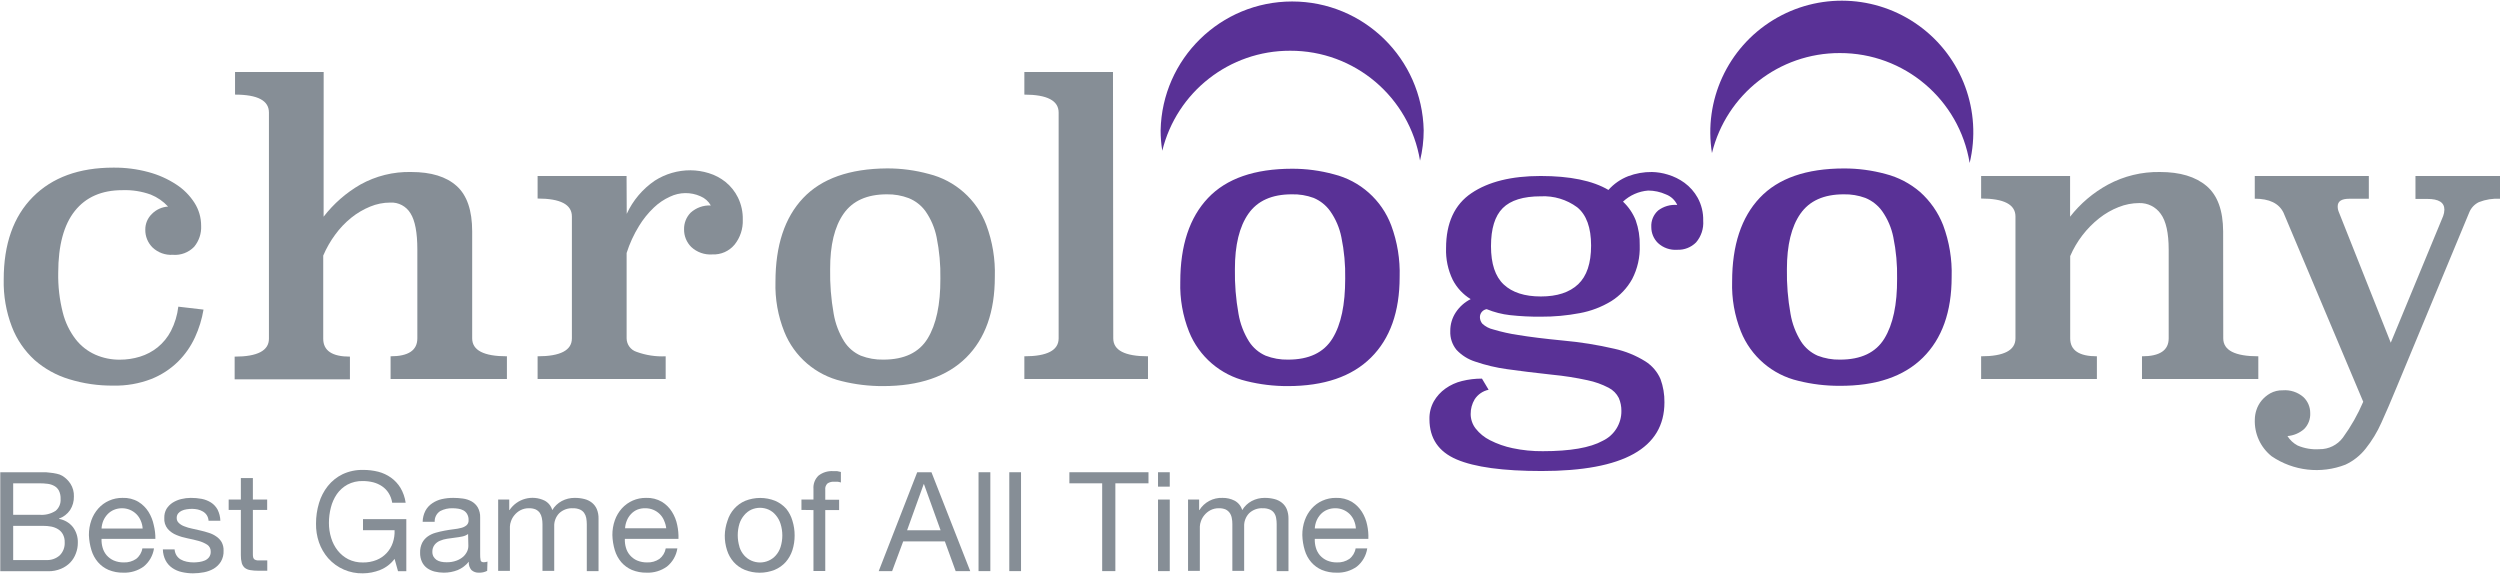
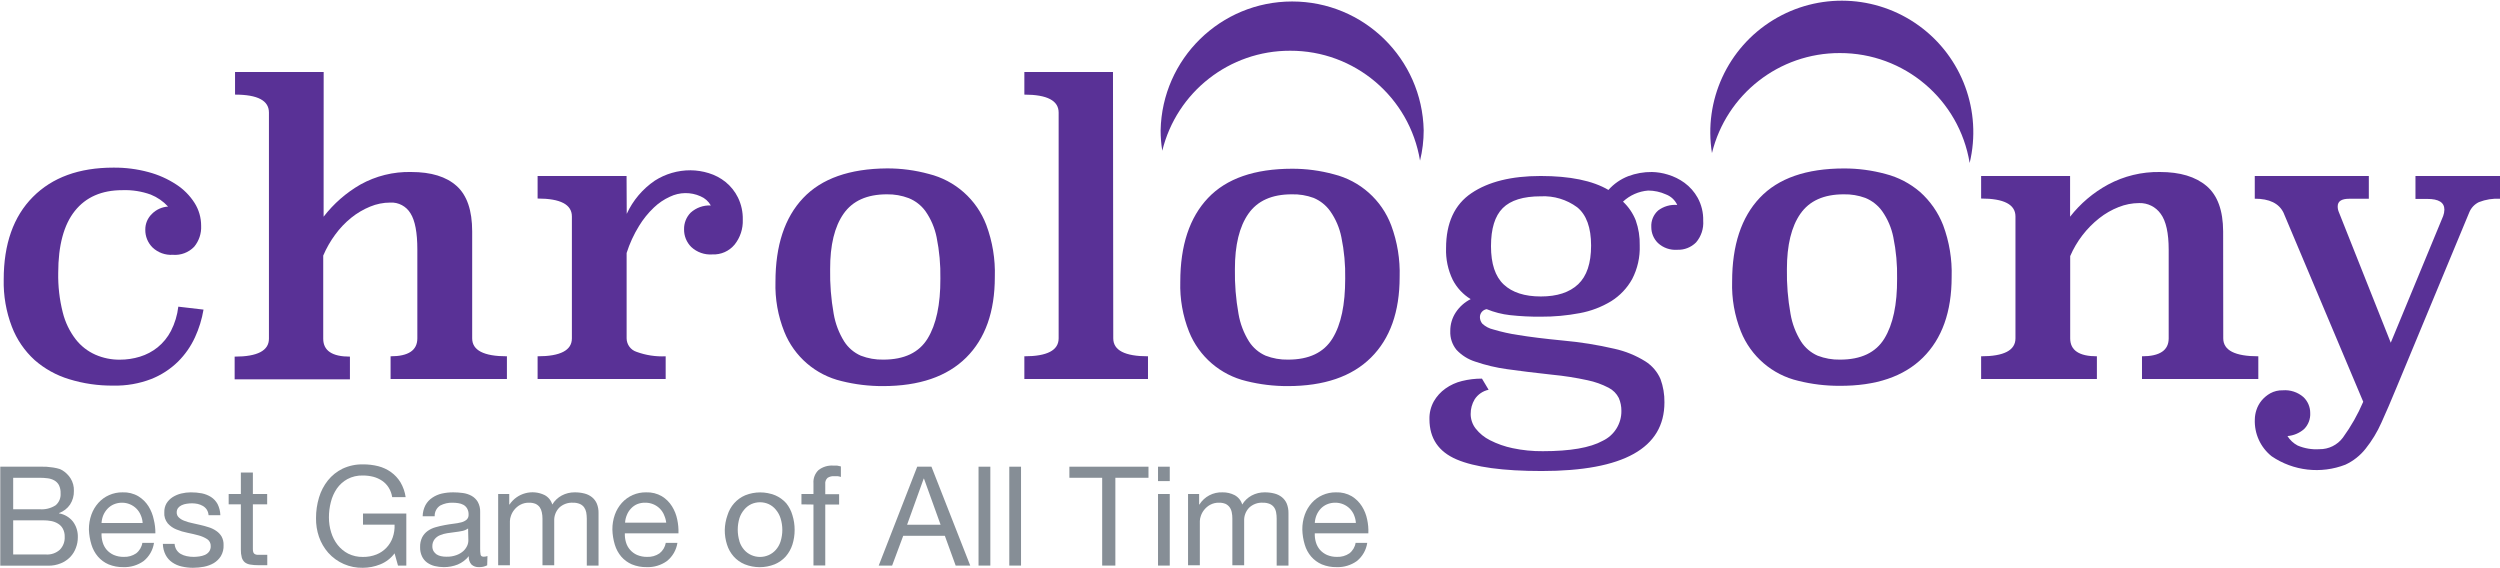
- <svg xmlns="http://www.w3.org/2000/svg" id="Layer_1" data-name="Layer 1" viewBox="0 0 451.31 103.5">
+ <svg xmlns="http://www.w3.org/2000/svg" id="Layer_1" data-name="Layer 1" viewBox="0 0 451.31 102.5">
  <defs>
-     <style>.cls-1{fill:#868e96;}.cls-2{fill:#593196;}</style>
+     <style>.cls-1{fill:#593196;}.cls-2{fill:#868e96;}</style>
  </defs>
  <path class="cls-1" d="M36.69,55.89a19.82,19.82,0,0,1-1.54,5,15,15,0,0,1-3.06,4.39,14.58,14.58,0,0,1-4.83,3.14,17.92,17.92,0,0,1-6.84,1.19,26.1,26.1,0,0,1-8-1.16A16.87,16.87,0,0,1,6.2,65,15.79,15.79,0,0,1,2.1,59,22.45,22.45,0,0,1,.62,50.46q0-9.6,5.26-14.9t14.54-5.3a23.35,23.35,0,0,1,6.34.81,17.24,17.24,0,0,1,5,2.23,11,11,0,0,1,3.31,3.33,7.66,7.66,0,0,1,1.19,4.14A5.52,5.52,0,0,1,35,44.55,4.81,4.81,0,0,1,31.15,46a4.87,4.87,0,0,1-3.67-1.33,4.42,4.42,0,0,1-1.3-3.21,3.88,3.88,0,0,1,1.19-2.84,4.49,4.49,0,0,1,2.92-1.33,8.63,8.63,0,0,0-3.12-2.16,13.58,13.58,0,0,0-5.13-.8q-5.59,0-8.58,3.75t-3,11.16a27.17,27.17,0,0,0,.82,7.16,13.11,13.11,0,0,0,2.34,4.86,9.25,9.25,0,0,0,3.55,2.77,10.69,10.69,0,0,0,4.42.9,12.26,12.26,0,0,0,3.62-.54,9.56,9.56,0,0,0,3.2-1.69,9.39,9.39,0,0,0,2.4-2.95,12.9,12.9,0,0,0,1.33-4.39Z" transform="translate(0.05 0)" />
  <path class="cls-1" d="M58.37,39.12A22.65,22.65,0,0,1,65,33.32a18,18,0,0,1,9.18-2.27q5.4,0,8.2,2.52c1.88,1.68,2.81,4.42,2.81,8.21v19.3q0,3.24,6.27,3.24v4.1h-21v-4.1q4.83,0,4.83-3.24V45c0-3-.41-5.18-1.23-6.48a4,4,0,0,0-3.67-1.95,9.49,9.49,0,0,0-3.63.73,13.77,13.77,0,0,0-3.39,2,16,16,0,0,0-2.91,3.06,18.65,18.65,0,0,0-2.16,3.78v15c0,2.16,1.6,3.24,4.82,3.24v4.1H42.31v-4.1q6.19,0,6.19-3.24V20.32c0-2.15-2-3.24-6.12-3.24V13h16Z" transform="translate(0.05 0)" />
  <path class="cls-1" d="M113.09,38.61a14.64,14.64,0,0,1,5.07-6,11.9,11.9,0,0,1,6.45-1.87,11.33,11.33,0,0,1,3.27.51,9,9,0,0,1,3.06,1.61,8.38,8.38,0,0,1,2.23,2.8,8.67,8.67,0,0,1,.87,4,6.78,6.78,0,0,1-1.48,4.5,4.91,4.91,0,0,1-4,1.77,5.07,5.07,0,0,1-3.82-1.34,4.42,4.42,0,0,1-1.3-3.2,4.16,4.16,0,0,1,1.19-3,5.08,5.08,0,0,1,3.64-1.3,3.83,3.83,0,0,0-1.87-1.66,6.53,6.53,0,0,0-5.51.08A10.36,10.36,0,0,0,118,37.46a16.15,16.15,0,0,0-2.7,3.35,21.9,21.9,0,0,0-2.23,4.86V61.08a2.58,2.58,0,0,0,1.8,2.44,13.46,13.46,0,0,0,5.25.8v4.1H97v-4.1q6.19,0,6.19-3.24v-22q0-3.24-6.19-3.24V31.77h16.06Z" transform="translate(0.05 0)" />
  <path class="cls-1" d="M179.54,50q0,9.42-5.18,14.56t-15.05,5.14a30.41,30.41,0,0,1-7.42-.9,14.81,14.81,0,0,1-10.36-8.92,22.43,22.43,0,0,1-1.59-9q0-9.85,5-15.13T160.1,30.4a28.33,28.33,0,0,1,7.52,1A14.94,14.94,0,0,1,178,40.61,24.57,24.57,0,0,1,179.54,50ZM160.06,35.08q-5.37,0-7.82,3.5t-2.43,10a41.7,41.7,0,0,0,.64,8.07,13.9,13.9,0,0,0,1.9,5,6.83,6.83,0,0,0,3,2.56,10.7,10.7,0,0,0,4.06.71q5.67,0,8-3.81t2.3-10.8a34.41,34.41,0,0,0-.68-7.49,12.55,12.55,0,0,0-2-4.68A6.94,6.94,0,0,0,164,35.77,10.59,10.59,0,0,0,160.06,35.08Z" transform="translate(0.05 0)" />
  <path class="cls-1" d="M200.92,61.08q0,3.24,6.27,3.24v4.1H184.87v-4.1q6.19,0,6.19-3.24V20.32c0-2.15-2.06-3.24-6.19-3.24V13h16Z" transform="translate(0.05 0)" />
-   <path class="cls-2" d="M252.62,50q0,9.42-5.18,14.56t-15.05,5.14a30.41,30.41,0,0,1-7.42-.9,14.85,14.85,0,0,1-10.37-8.92,22.62,22.62,0,0,1-1.58-9q0-9.85,5-15.13t15.19-5.29a28.33,28.33,0,0,1,7.52,1,14.94,14.94,0,0,1,10.37,9.23A24.57,24.57,0,0,1,252.62,50ZM233.14,35.08q-5.37,0-7.82,3.5t-2.44,10a41.6,41.6,0,0,0,.65,8.07,13.71,13.71,0,0,0,1.9,5,6.83,6.83,0,0,0,3,2.56,10.66,10.66,0,0,0,4.06.71c3.77,0,6.43-1.27,8-3.81s2.3-6.14,2.3-10.8a33.72,33.72,0,0,0-.69-7.49,12.38,12.38,0,0,0-2-4.68,7,7,0,0,0-3-2.41A10.59,10.59,0,0,0,233.14,35.08Z" transform="translate(0.05 0)" />
-   <path class="cls-2" d="M268.68,70.36a4,4,0,0,0-2.52,1.73,5.1,5.1,0,0,0-.72,2.67,4.3,4.3,0,0,0,.89,2.59,7.6,7.6,0,0,0,2.6,2.12,16.19,16.19,0,0,0,4.1,1.44,25,25,0,0,0,5.44.54q7.41,0,10.8-1.87a5.89,5.89,0,0,0,3.38-5.4,5.72,5.72,0,0,0-.47-2.34A4.19,4.19,0,0,0,290.35,70a14.69,14.69,0,0,0-3.82-1.36,54.17,54.17,0,0,0-6.41-1q-4.68-.51-8.13-1a30.48,30.48,0,0,1-5.73-1.36,7.88,7.88,0,0,1-3.38-2.13,5,5,0,0,1-1.12-3.38,6,6,0,0,1,1-3.39A7,7,0,0,1,265.44,54a8.85,8.85,0,0,1-3.24-3.49A12.14,12.14,0,0,1,261,44.8c0-4.55,1.53-7.87,4.58-9.93s7.21-3.1,12.49-3.1,9.4.84,12.24,2.52a9.25,9.25,0,0,1,3.56-2.48,11.8,11.8,0,0,1,4.29-.76,10.38,10.38,0,0,1,2.88.47,9.89,9.89,0,0,1,3,1.48,8.37,8.37,0,0,1,2.38,2.7,8.18,8.18,0,0,1,1,4.14,5.43,5.43,0,0,1-1.29,3.92,4.53,4.53,0,0,1-3.39,1.33,4.62,4.62,0,0,1-3.49-1.22A4,4,0,0,1,298.05,41a3.72,3.72,0,0,1,1.23-3A5,5,0,0,1,302.73,37a3.66,3.66,0,0,0-2.05-1.91,7.78,7.78,0,0,0-3.2-.69,7.5,7.5,0,0,0-4.54,2,9.38,9.38,0,0,1,2.3,3.38,12.68,12.68,0,0,1,.72,4.54,12.28,12.28,0,0,1-1.36,6.05,11,11,0,0,1-3.79,4,16.77,16.77,0,0,1-5.68,2.16,36.42,36.42,0,0,1-7,.64,47.08,47.08,0,0,1-5.58-.28,15.62,15.62,0,0,1-4.22-1.08,1.45,1.45,0,0,0-1.22,1.44,1.88,1.88,0,0,0,.43,1.18,4.33,4.33,0,0,0,2,1.05,31.94,31.94,0,0,0,4.5,1c2,.33,4.69.67,8.1,1a67.28,67.28,0,0,1,9.25,1.48,17.85,17.85,0,0,1,5.58,2.27,7.12,7.12,0,0,1,2.74,3.2,11.72,11.72,0,0,1,.71,4.21q0,12.39-22.17,12.39-10.44,0-15.34-2.09T258,75.69a6.32,6.32,0,0,1,.79-3.24,7.29,7.29,0,0,1,2.09-2.3,8.61,8.61,0,0,1,3-1.37,14.67,14.67,0,0,1,3.6-.43Zm9.43-34.92q-4.75,0-6.88,2.13c-1.42,1.42-2.12,3.71-2.12,6.87s.76,5.48,2.3,6.92,3.77,2.16,6.7,2.16,5.17-.73,6.73-2.2,2.34-3.78,2.34-7-.84-5.56-2.52-6.91A10.2,10.2,0,0,0,278.11,35.44Z" transform="translate(0.05 0)" />
-   <path class="cls-2" d="M352.27,50q0,9.42-5.19,14.56T332,69.65a30.32,30.32,0,0,1-7.41-.9,14.8,14.8,0,0,1-10.37-8.92,22.44,22.44,0,0,1-1.58-9q0-9.85,5-15.13t15.2-5.29a28.39,28.39,0,0,1,7.52,1,15.49,15.49,0,0,1,6.19,3.23,15.68,15.68,0,0,1,4.18,6A24.57,24.57,0,0,1,352.27,50ZM332.79,35.08c-3.59,0-6.19,1.17-7.82,3.5s-2.44,5.67-2.44,10a41.6,41.6,0,0,0,.65,8.07,13.71,13.71,0,0,0,1.9,5,6.83,6.83,0,0,0,3,2.56,10.61,10.61,0,0,0,4.05.71q5.67,0,8-3.81t2.29-10.8a33.79,33.79,0,0,0-.68-7.49,12.38,12.38,0,0,0-2-4.68,7,7,0,0,0-3.05-2.41A10.63,10.63,0,0,0,332.79,35.08Z" transform="translate(0.05 0)" />
+   <path class="cls-1" d="M252.62,50q0,9.42-5.18,14.56t-15.05,5.14a30.41,30.41,0,0,1-7.42-.9,14.85,14.85,0,0,1-10.37-8.92,22.62,22.62,0,0,1-1.58-9q0-9.85,5-15.13t15.19-5.29a28.33,28.33,0,0,1,7.52,1,14.94,14.94,0,0,1,10.37,9.23A24.57,24.57,0,0,1,252.62,50ZM233.14,35.08q-5.37,0-7.82,3.5t-2.44,10a41.6,41.6,0,0,0,.65,8.07,13.71,13.71,0,0,0,1.9,5,6.83,6.83,0,0,0,3,2.56,10.66,10.66,0,0,0,4.06.71c3.77,0,6.43-1.27,8-3.81s2.3-6.14,2.3-10.8a33.72,33.72,0,0,0-.69-7.49,12.38,12.38,0,0,0-2-4.68,7,7,0,0,0-3-2.41A10.59,10.59,0,0,0,233.14,35.08Z" transform="translate(0.05 0)" />
+   <path class="cls-1" d="M268.68,70.36a4,4,0,0,0-2.52,1.73,5.1,5.1,0,0,0-.72,2.67,4.3,4.3,0,0,0,.89,2.59,7.6,7.6,0,0,0,2.6,2.12,16.19,16.19,0,0,0,4.1,1.44,25,25,0,0,0,5.44.54q7.41,0,10.8-1.87a5.89,5.89,0,0,0,3.38-5.4,5.72,5.72,0,0,0-.47-2.34A4.19,4.19,0,0,0,290.35,70a14.69,14.69,0,0,0-3.82-1.36,54.17,54.17,0,0,0-6.41-1q-4.68-.51-8.13-1a30.48,30.48,0,0,1-5.73-1.36,7.88,7.88,0,0,1-3.38-2.13,5,5,0,0,1-1.12-3.38,6,6,0,0,1,1-3.39A7,7,0,0,1,265.44,54a8.85,8.85,0,0,1-3.24-3.49A12.14,12.14,0,0,1,261,44.8c0-4.55,1.53-7.87,4.58-9.93s7.21-3.1,12.49-3.1,9.4.84,12.24,2.52a9.25,9.25,0,0,1,3.56-2.48,11.8,11.8,0,0,1,4.29-.76,10.38,10.38,0,0,1,2.88.47,9.89,9.89,0,0,1,3,1.48,8.37,8.37,0,0,1,2.38,2.7,8.18,8.18,0,0,1,1,4.14,5.43,5.43,0,0,1-1.29,3.92,4.53,4.53,0,0,1-3.39,1.33,4.62,4.62,0,0,1-3.49-1.22A4,4,0,0,1,298.05,41a3.72,3.72,0,0,1,1.23-3A5,5,0,0,1,302.73,37a3.66,3.66,0,0,0-2.05-1.91,7.78,7.78,0,0,0-3.2-.69,7.5,7.5,0,0,0-4.54,2,9.38,9.38,0,0,1,2.3,3.38,12.68,12.68,0,0,1,.72,4.54,12.28,12.28,0,0,1-1.36,6.05,11,11,0,0,1-3.79,4,16.77,16.77,0,0,1-5.68,2.16,36.42,36.42,0,0,1-7,.64,47.08,47.08,0,0,1-5.58-.28,15.62,15.62,0,0,1-4.22-1.08,1.45,1.45,0,0,0-1.22,1.44,1.88,1.88,0,0,0,.43,1.18,4.33,4.33,0,0,0,2,1.05,31.94,31.94,0,0,0,4.5,1c2,.33,4.69.67,8.1,1a67.28,67.28,0,0,1,9.25,1.48,17.85,17.85,0,0,1,5.58,2.27,7.12,7.12,0,0,1,2.74,3.2,11.72,11.72,0,0,1,.71,4.21q0,12.39-22.17,12.39-10.44,0-15.34-2.09T258,75.69a6.32,6.32,0,0,1,.79-3.24,7.29,7.29,0,0,1,2.09-2.3,8.61,8.61,0,0,1,3-1.37,14.67,14.67,0,0,1,3.6-.43Zm9.43-34.92q-4.75,0-6.88,2.13c-1.42,1.42-2.12,3.71-2.12,6.87s.76,5.48,2.3,6.92,3.77,2.16,6.7,2.16,5.17-.73,6.73-2.2,2.34-3.78,2.34-7-.84-5.56-2.52-6.91A10.2,10.2,0,0,0,278.11,35.44Z" transform="translate(0.05 0)" />
+   <path class="cls-1" d="M352.27,50q0,9.42-5.19,14.56T332,69.65a30.32,30.32,0,0,1-7.41-.9,14.8,14.8,0,0,1-10.37-8.92,22.44,22.44,0,0,1-1.58-9q0-9.85,5-15.13t15.2-5.29a28.39,28.39,0,0,1,7.52,1,15.49,15.49,0,0,1,6.19,3.23,15.68,15.68,0,0,1,4.18,6A24.57,24.57,0,0,1,352.27,50ZM332.79,35.08c-3.59,0-6.19,1.17-7.82,3.5s-2.44,5.67-2.44,10a41.6,41.6,0,0,0,.65,8.07,13.71,13.71,0,0,0,1.9,5,6.83,6.83,0,0,0,3,2.56,10.61,10.61,0,0,0,4.05.71q5.67,0,8-3.81t2.29-10.8a33.79,33.79,0,0,0-.68-7.49,12.38,12.38,0,0,0-2-4.68,7,7,0,0,0-3.05-2.41A10.63,10.63,0,0,0,332.79,35.08Z" transform="translate(0.05 0)" />
  <path class="cls-1" d="M401.3,61.08q0,3.24,6.33,3.24v4.1h-21v-4.1c3.22,0,4.82-1.08,4.82-3.24v-16q0-4.53-1.44-6.48a4.59,4.59,0,0,0-3.88-1.94,10.07,10.07,0,0,0-3.71.72,13.79,13.79,0,0,0-3.49,2,17.55,17.55,0,0,0-5.26,6.85V61.08q0,3.24,4.82,3.24v4.1H357.59v-4.1q6.2,0,6.2-3.24v-22q0-3.24-6.2-3.24V31.77h16.06l0,7.35a22.08,22.08,0,0,1,6.85-5.8,19.12,19.12,0,0,1,9.38-2.27q5.42,0,8.4,2.52t3,8.21Z" transform="translate(0.05 0)" />
  <path class="cls-1" d="M451.27,35.88a9,9,0,0,0-3.82.61,3.51,3.51,0,0,0-1.73,1.83l-13.1,31.54q-1.51,3.67-2.77,6.44A21.55,21.55,0,0,1,427,81a10,10,0,0,1-3.64,2.88,14.41,14.41,0,0,1-13.32-1.51A8.09,8.09,0,0,1,407,75.69a5.69,5.69,0,0,1,.28-1.65,5.22,5.22,0,0,1,.94-1.73A5.68,5.68,0,0,1,409.79,71a4.42,4.42,0,0,1,2.24-.54,5.07,5.07,0,0,1,3.74,1.22A3.93,3.93,0,0,1,417,74.54a3.82,3.82,0,0,1-1.11,2.92,5.19,5.19,0,0,1-3,1.26,4.83,4.83,0,0,0,1.84,1.71,8.55,8.55,0,0,0,3.92.66A5.19,5.19,0,0,0,422.9,79a33.16,33.16,0,0,0,3.67-6.47l-14.4-34.15c-.82-1.67-2.54-2.51-5.18-2.51V31.77h20.59v4.11h-3.53c-1.39,0-2.09.45-2.09,1.37a2.56,2.56,0,0,0,.22,1.07l9.36,23.55L441,39a3.51,3.51,0,0,0,.22-1.15c0-1.3-1-1.94-3.1-1.94H436V31.77h15.27Z" transform="translate(0.05 0)" />
-   <path class="cls-2" d="M232.85,9.16A23.68,23.68,0,0,1,256.3,29a23,23,0,0,0,.66-5.47,23.75,23.75,0,0,0-47.49,0,22.38,22.38,0,0,0,.3,3.68A23.7,23.7,0,0,1,232.85,9.16Z" transform="translate(0.05 0)" />
-   <path class="cls-2" d="M332.07,9.58a23.68,23.68,0,0,1,23.45,19.84A23.74,23.74,0,1,0,309,27.63,23.7,23.7,0,0,1,332.07,9.58Z" transform="translate(0.05 0)" />
-   <path class="cls-1" d="M6.43,85.25H7.67c.44,0,.87,0,1.31.08a8.75,8.75,0,0,1,1.21.19,3.1,3.1,0,0,1,1,.37,4.68,4.68,0,0,1,1.49,1.45,4,4,0,0,1,.61,2.28,4.33,4.33,0,0,1-.69,2.46,4.06,4.06,0,0,1-2,1.54v.05a4.11,4.11,0,0,1,2.53,1.5A4.49,4.49,0,0,1,14,98a5.2,5.2,0,0,1-.35,1.9,4.68,4.68,0,0,1-1,1.63,5,5,0,0,1-1.69,1.15,5.75,5.75,0,0,1-2.34.44H0V85.25Zm.65,7.68A4.63,4.63,0,0,0,10,92.21a2.56,2.56,0,0,0,.89-2.13,3.11,3.11,0,0,0-.3-1.5,2.12,2.12,0,0,0-.83-.85,3.25,3.25,0,0,0-1.21-.39,11.33,11.33,0,0,0-1.46-.09H2.33v5.68Zm1.2,8.17a3.39,3.39,0,0,0,2.46-.85,3.1,3.1,0,0,0,.89-2.35,2.88,2.88,0,0,0-.33-1.45,2.43,2.43,0,0,0-.86-.91,3.69,3.69,0,0,0-1.24-.48,7.59,7.59,0,0,0-1.45-.13H2.33v6.17Z" transform="translate(0.05 0)" />
-   <path class="cls-1" d="M25.88,102.28a5.91,5.91,0,0,1-3.65,1.1,6.69,6.69,0,0,1-2.69-.5,5.29,5.29,0,0,1-1.91-1.4,6,6,0,0,1-1.17-2.15A10.68,10.68,0,0,1,16,96.6a7.8,7.8,0,0,1,.45-2.7,6.42,6.42,0,0,1,1.26-2.12,5.61,5.61,0,0,1,1.93-1.4,5.74,5.74,0,0,1,2.43-.5,5.23,5.23,0,0,1,2.86.71,5.65,5.65,0,0,1,1.83,1.81,7.35,7.35,0,0,1,.95,2.4A9.75,9.75,0,0,1,28,97.28H18.28a5,5,0,0,0,.2,1.61,3.66,3.66,0,0,0,.72,1.35,3.74,3.74,0,0,0,1.28.94,4.41,4.41,0,0,0,1.82.35,3.69,3.69,0,0,0,2.22-.63A3,3,0,0,0,25.65,99h2.1A5.2,5.2,0,0,1,25.88,102.28ZM25.36,94a3.61,3.61,0,0,0-.77-1.17A3.67,3.67,0,0,0,22,91.75a3.74,3.74,0,0,0-1.49.29,3.38,3.38,0,0,0-1.14.79A4,4,0,0,0,18.6,94a4.4,4.4,0,0,0-.32,1.41H25.7A4,4,0,0,0,25.36,94Z" transform="translate(0.05 0)" />
-   <path class="cls-1" d="M31.78,100.21a2.24,2.24,0,0,0,.78.78,3.63,3.63,0,0,0,1.1.41,5.88,5.88,0,0,0,1.27.13,7.9,7.9,0,0,0,1-.08,4.05,4.05,0,0,0,1-.27,1.93,1.93,0,0,0,.76-.59,1.58,1.58,0,0,0,.3-1,1.43,1.43,0,0,0-.62-1.25,5.58,5.58,0,0,0-1.57-.69c-.62-.17-1.3-.33-2-.47a10.14,10.14,0,0,1-2-.6,4.1,4.1,0,0,1-1.56-1.09,2.79,2.79,0,0,1-.63-2A3.08,3.08,0,0,1,30,91.88a3.59,3.59,0,0,1,1.12-1.14,5.24,5.24,0,0,1,1.55-.65,7.29,7.29,0,0,1,1.72-.21,10.54,10.54,0,0,1,2,.18,5,5,0,0,1,1.64.65A3.53,3.53,0,0,1,39.23,92a4.83,4.83,0,0,1,.5,2H37.6a2.13,2.13,0,0,0-.32-1,2.1,2.1,0,0,0-.7-.66,3.35,3.35,0,0,0-.94-.37,5.17,5.17,0,0,0-1-.11,6.32,6.32,0,0,0-1,.08,3.08,3.08,0,0,0-.89.26,1.8,1.8,0,0,0-.65.5,1.3,1.3,0,0,0-.25.81,1.18,1.18,0,0,0,.39.91,2.85,2.85,0,0,0,1,.6,7.69,7.69,0,0,0,1.35.4l1.5.34c.53.12,1.05.26,1.56.43a4.72,4.72,0,0,1,1.35.66,3.16,3.16,0,0,1,.95,1,3,3,0,0,1,.36,1.55,3.57,3.57,0,0,1-.49,2,3.89,3.89,0,0,1-1.27,1.25,5.65,5.65,0,0,1-1.78.66,10.84,10.84,0,0,1-2,.19,9.13,9.13,0,0,1-2-.23,4.85,4.85,0,0,1-1.72-.74,3.73,3.73,0,0,1-1.2-1.35,4.57,4.57,0,0,1-.5-2h2.12A2.4,2.4,0,0,0,31.78,100.21Z" transform="translate(0.05 0)" />
-   <path class="cls-1" d="M48.18,90.18v1.87H45.6v8a2.41,2.41,0,0,0,.06.6.73.73,0,0,0,.24.35,1.18,1.18,0,0,0,.49.16c.21,0,.48,0,.81,0h1v1.87H46.55a8.07,8.07,0,0,1-1.41-.11,2.13,2.13,0,0,1-1-.41,1.84,1.84,0,0,1-.54-.85,5.18,5.18,0,0,1-.17-1.45V92.05h-2.2V90.18h2.2V86.3H45.6v3.88Z" transform="translate(0.05 0)" />
-   <path class="cls-1" d="M68.58,102.89a8.46,8.46,0,0,1-3.13.61,8.14,8.14,0,0,1-6.25-2.72,8.71,8.71,0,0,1-1.67-2.88A9.87,9.87,0,0,1,57,94.53a12.68,12.68,0,0,1,.54-3.72,9.12,9.12,0,0,1,1.6-3.08,7.77,7.77,0,0,1,2.65-2.12,8.34,8.34,0,0,1,3.71-.78,11,11,0,0,1,2.74.33,6.94,6.94,0,0,1,2.3,1.07,6.35,6.35,0,0,1,1.7,1.83,7.31,7.31,0,0,1,.94,2.69H70.75A4.51,4.51,0,0,0,70.1,89a4.1,4.1,0,0,0-1.17-1.21,5.24,5.24,0,0,0-1.59-.72,7.65,7.65,0,0,0-1.89-.23,5.59,5.59,0,0,0-2.79.65,5.68,5.68,0,0,0-1.9,1.71,7.49,7.49,0,0,0-1.08,2.42,10.89,10.89,0,0,0-.35,2.79,8.94,8.94,0,0,0,.4,2.69,6.88,6.88,0,0,0,1.17,2.27,5.84,5.84,0,0,0,1.91,1.58,5.71,5.71,0,0,0,2.64.59,6.38,6.38,0,0,0,2.48-.45A5.1,5.1,0,0,0,70.85,98a6.15,6.15,0,0,0,.33-2.29h-5.7v-2H73.3v9.4H71.8l-.62-2.22A6,6,0,0,1,68.58,102.89Z" transform="translate(0.05 0)" />
-   <path class="cls-1" d="M87.9,103.05a3,3,0,0,1-1.52.33,1.85,1.85,0,0,1-1.32-.47,2,2,0,0,1-.48-1.51,5.09,5.09,0,0,1-2,1.51,6.71,6.71,0,0,1-2.51.47,7,7,0,0,1-1.67-.2,4.06,4.06,0,0,1-1.36-.63,2.93,2.93,0,0,1-.91-1.11,3.67,3.67,0,0,1-.34-1.66,3.76,3.76,0,0,1,.38-1.8,3.3,3.3,0,0,1,1-1.14,4.63,4.63,0,0,1,1.4-.66c.53-.15,1.07-.28,1.62-.38s1.13-.2,1.66-.26a9.42,9.42,0,0,0,1.39-.25,2.36,2.36,0,0,0,.95-.48,1.15,1.15,0,0,0,.35-.91,2.06,2.06,0,0,0-.27-1.12,1.74,1.74,0,0,0-.67-.65,2.75,2.75,0,0,0-.93-.3,7,7,0,0,0-1-.08,4.51,4.51,0,0,0-2.25.51,2.19,2.19,0,0,0-1,1.94H76.25a4.52,4.52,0,0,1,.5-2A3.78,3.78,0,0,1,78,90.84a5.07,5.07,0,0,1,1.71-.74,9.13,9.13,0,0,1,2.07-.22,12.47,12.47,0,0,1,1.73.12,4.46,4.46,0,0,1,1.57.51,3,3,0,0,1,1.12,1.09,3.48,3.48,0,0,1,.43,1.82v6.63a5.66,5.66,0,0,0,.08,1.1c.06.24.26.35.59.35a2.2,2.2,0,0,0,.65-.12ZM84.45,96.4a2.66,2.66,0,0,1-1,.44c-.43.09-.89.17-1.36.22l-1.44.2a5.36,5.36,0,0,0-1.3.37,2.37,2.37,0,0,0-.94.71A2,2,0,0,0,78,99.6a1.75,1.75,0,0,0,.21.89,2,2,0,0,0,.55.59,2.43,2.43,0,0,0,.79.32,4.19,4.19,0,0,0,1,.1,4.85,4.85,0,0,0,1.8-.29,3.84,3.84,0,0,0,1.23-.72,3,3,0,0,0,.7-.95,2.37,2.37,0,0,0,.22-1Z" transform="translate(0.05 0)" />
-   <path class="cls-1" d="M91.88,90.18v1.9h.05a5,5,0,0,1,6.35-1.7,2.8,2.8,0,0,1,1.37,1.7,4.46,4.46,0,0,1,1.71-1.63,4.88,4.88,0,0,1,2.34-.57,6.8,6.8,0,0,1,1.76.21,3.55,3.55,0,0,1,1.35.66,3,3,0,0,1,.88,1.16,4.26,4.26,0,0,1,.31,1.72v9.47h-2.12V94.63a6.69,6.69,0,0,0-.1-1.13,2.4,2.4,0,0,0-.38-.91,1.86,1.86,0,0,0-.76-.61,3.05,3.05,0,0,0-1.26-.23,3.36,3.36,0,0,0-2.48.9,3.24,3.24,0,0,0-.9,2.4v8H97.88V94.63a5.14,5.14,0,0,0-.12-1.15,2.45,2.45,0,0,0-.38-.92,2,2,0,0,0-.74-.6,2.92,2.92,0,0,0-1.19-.21,3.17,3.17,0,0,0-1.59.38,3.53,3.53,0,0,0-1.07.9,3.43,3.43,0,0,0-.6,1.08,3,3,0,0,0-.19.94v8H89.88V90.18Z" transform="translate(0.05 0)" />
-   <path class="cls-1" d="M120.35,102.28a5.89,5.89,0,0,1-3.65,1.1,6.73,6.73,0,0,1-2.69-.5,5.38,5.38,0,0,1-1.91-1.4,6,6,0,0,1-1.16-2.15,10.26,10.26,0,0,1-.44-2.73,7.8,7.8,0,0,1,.45-2.7,6.42,6.42,0,0,1,1.26-2.12,5.77,5.77,0,0,1,4.37-1.9,5.25,5.25,0,0,1,2.86.71,5.53,5.53,0,0,1,1.82,1.81,7.14,7.14,0,0,1,.95,2.4,10.25,10.25,0,0,1,.22,2.48h-9.68a5,5,0,0,0,.2,1.61,3.54,3.54,0,0,0,.73,1.35,3.6,3.6,0,0,0,1.27.94,4.49,4.49,0,0,0,1.83.35,3.66,3.66,0,0,0,2.21-.63,3.06,3.06,0,0,0,1.14-1.9h2.1A5.21,5.21,0,0,1,120.35,102.28Zm-.51-8.3a3.63,3.63,0,0,0-.78-1.17,3.67,3.67,0,0,0-2.61-1.06A3.74,3.74,0,0,0,115,92a3.25,3.25,0,0,0-1.13.79,3.62,3.62,0,0,0-.75,1.16,4.16,4.16,0,0,0-.33,1.41h7.43A4.54,4.54,0,0,0,119.84,94Z" transform="translate(0.05 0)" />
-   <path class="cls-1" d="M131.28,94a5.81,5.81,0,0,1,1.2-2.15,5.62,5.62,0,0,1,2-1.44,7.3,7.3,0,0,1,5.41,0,5.71,5.71,0,0,1,2,1.44A6.11,6.11,0,0,1,143,94a8.77,8.77,0,0,1,.4,2.66,8.66,8.66,0,0,1-.4,2.65,6.15,6.15,0,0,1-1.2,2.14,5.54,5.54,0,0,1-2,1.42,7.3,7.3,0,0,1-5.41,0,5.45,5.45,0,0,1-2-1.42,5.85,5.85,0,0,1-1.2-2.14,8.36,8.36,0,0,1-.4-2.65A8.47,8.47,0,0,1,131.28,94Zm2.16,4.75a4.23,4.23,0,0,0,.86,1.52,3.7,3.7,0,0,0,1.29.94,3.85,3.85,0,0,0,3.12,0,3.7,3.7,0,0,0,1.29-.94,4.23,4.23,0,0,0,.86-1.52,7,7,0,0,0,0-4.18A4.45,4.45,0,0,0,140,93a3.61,3.61,0,0,0-1.29-1,3.85,3.85,0,0,0-3.12,0,3.61,3.61,0,0,0-1.29,1,4.45,4.45,0,0,0-.86,1.53,7.2,7.2,0,0,0,0,4.18Z" transform="translate(0.05 0)" />
-   <path class="cls-1" d="M144.63,92.05V90.18h2.17V88.25a3,3,0,0,1,.91-2.39,3.91,3.91,0,0,1,2.67-.81,6,6,0,0,1,.68,0,5.14,5.14,0,0,1,.69.15V87.1a3.31,3.31,0,0,0-.6-.14l-.6,0a2,2,0,0,0-1.2.3,1.33,1.33,0,0,0-.42,1.15v1.8h2.5v1.87h-2.5v11H146.8v-11Z" transform="translate(0.05 0)" />
-   <path class="cls-1" d="M168.1,85.25l7,17.85h-2.63l-1.95-5.37H163l-2,5.37h-2.42l6.95-17.85Zm1.65,10.48-3-8.33h-.05l-3,8.33Z" transform="translate(0.05 0)" />
-   <path class="cls-1" d="M178.73,85.25V103.1H176.6V85.25Z" transform="translate(0.05 0)" />
-   <path class="cls-1" d="M184.27,85.25V103.1h-2.12V85.25Z" transform="translate(0.05 0)" />
-   <path class="cls-1" d="M193,87.25v-2h14.28v2H201.3V103.1h-2.38V87.25Z" transform="translate(0.05 0)" />
-   <path class="cls-1" d="M209,87.85v-2.6h2.12v2.6Zm2.12,2.33V103.1H209V90.18Z" transform="translate(0.05 0)" />
-   <path class="cls-1" d="M216.42,90.18v1.9h.05a4.7,4.7,0,0,1,4.18-2.2,4.59,4.59,0,0,1,2.17.5,2.81,2.81,0,0,1,1.38,1.7,4.46,4.46,0,0,1,1.71-1.63,4.88,4.88,0,0,1,2.34-.57,6.8,6.8,0,0,1,1.76.21,3.55,3.55,0,0,1,1.35.66,3,3,0,0,1,.88,1.16,4.44,4.44,0,0,1,.31,1.72v9.47h-2.13V94.63a5.8,5.8,0,0,0-.1-1.13,2.24,2.24,0,0,0-.37-.91,1.86,1.86,0,0,0-.76-.61,3.07,3.07,0,0,0-1.27-.23,3.33,3.33,0,0,0-2.47.9,3.24,3.24,0,0,0-.9,2.4v8h-2.13V94.63a5.16,5.16,0,0,0-.11-1.15,2.31,2.31,0,0,0-.39-.92,2,2,0,0,0-.73-.6,2.92,2.92,0,0,0-1.19-.21,3.17,3.17,0,0,0-1.59.38,3.53,3.53,0,0,0-1.07.9,3.43,3.43,0,0,0-.6,1.08,3,3,0,0,0-.19.94v8h-2.13V90.18Z" transform="translate(0.05 0)" />
-   <path class="cls-1" d="M244.9,102.28a5.91,5.91,0,0,1-3.65,1.1,6.69,6.69,0,0,1-2.69-.5,5.38,5.38,0,0,1-1.91-1.4,5.8,5.8,0,0,1-1.16-2.15,10.26,10.26,0,0,1-.44-2.73,7.8,7.8,0,0,1,.45-2.7,6.42,6.42,0,0,1,1.26-2.12,5.61,5.61,0,0,1,1.93-1.4,5.74,5.74,0,0,1,2.43-.5,5.29,5.29,0,0,1,2.87.71,5.72,5.72,0,0,1,1.82,1.81,7.14,7.14,0,0,1,.95,2.4,9.75,9.75,0,0,1,.21,2.48H237.3a5,5,0,0,0,.2,1.61,3.66,3.66,0,0,0,.72,1.35,3.74,3.74,0,0,0,1.28.94,4.41,4.41,0,0,0,1.82.35,3.69,3.69,0,0,0,2.22-.63,3,3,0,0,0,1.13-1.9h2.1A5.2,5.2,0,0,1,244.9,102.28Zm-.51-8.3a3.8,3.8,0,0,0-.78-1.17A3.67,3.67,0,0,0,241,91.75a3.74,3.74,0,0,0-1.49.29,3.38,3.38,0,0,0-1.14.79,4,4,0,0,0-.75,1.16,4.4,4.4,0,0,0-.32,1.41h7.42A4.27,4.27,0,0,0,244.39,94Z" transform="translate(0.05 0)" />
+   <path class="cls-1" d="M232.85,9.16A23.68,23.68,0,0,1,256.3,29a23,23,0,0,0,.66-5.47,23.75,23.75,0,0,0-47.49,0,22.38,22.38,0,0,0,.3,3.68A23.7,23.7,0,0,1,232.85,9.16Z" transform="translate(0.05 0)" />
+   <path class="cls-1" d="M332.07,9.58a23.68,23.68,0,0,1,23.45,19.84A23.74,23.74,0,1,0,309,27.63,23.7,23.7,0,0,1,332.07,9.58Z" transform="translate(0.05 0)" />
+   <path class="cls-2" d="M6.43,84.25H7.67c.44,0,.87,0,1.31.08a8.75,8.75,0,0,1,1.21.19,3.1,3.1,0,0,1,1,.37,4.68,4.68,0,0,1,1.49,1.45,4,4,0,0,1,.61,2.28,4.33,4.33,0,0,1-.69,2.46,4.06,4.06,0,0,1-2,1.54v.05a4.11,4.11,0,0,1,2.53,1.5A4.49,4.49,0,0,1,14,97a5.2,5.2,0,0,1-.35,1.9,4.68,4.68,0,0,1-1,1.63,5,5,0,0,1-1.69,1.15,5.75,5.75,0,0,1-2.34.44H0V84.25Zm.65,7.68A4.63,4.63,0,0,0,10,91.21a2.56,2.56,0,0,0,.89-2.13,3.11,3.11,0,0,0-.3-1.5,2.12,2.12,0,0,0-.83-.85,3.25,3.25,0,0,0-1.21-.39,11.33,11.33,0,0,0-1.46-.09H2.33v5.68Zm1.2,8.17a3.39,3.39,0,0,0,2.46-.85,3.1,3.1,0,0,0,.89-2.35,2.88,2.88,0,0,0-.33-1.45,2.43,2.43,0,0,0-.86-.91,3.69,3.69,0,0,0-1.24-.48,7.59,7.59,0,0,0-1.45-.13H2.33v6.17Z" transform="translate(0.05 0)" />
+   <path class="cls-2" d="M25.88,101.28a5.91,5.91,0,0,1-3.65,1.1,6.69,6.69,0,0,1-2.69-.5,5.29,5.29,0,0,1-1.91-1.4,6,6,0,0,1-1.17-2.15A10.68,10.68,0,0,1,16,95.6a7.8,7.8,0,0,1,.45-2.7,6.42,6.42,0,0,1,1.26-2.12,5.61,5.61,0,0,1,1.93-1.4,5.74,5.74,0,0,1,2.43-.5,5.23,5.23,0,0,1,2.86.71,5.65,5.65,0,0,1,1.83,1.81,7.35,7.35,0,0,1,.95,2.4A9.75,9.75,0,0,1,28,96.28H18.28a5,5,0,0,0,.2,1.61,3.66,3.66,0,0,0,.72,1.35,3.74,3.74,0,0,0,1.28.94,4.41,4.41,0,0,0,1.82.35,3.69,3.69,0,0,0,2.22-.63A3,3,0,0,0,25.65,98h2.1A5.2,5.2,0,0,1,25.88,101.28ZM25.36,93a3.61,3.61,0,0,0-.77-1.17A3.67,3.67,0,0,0,22,90.75a3.74,3.74,0,0,0-1.49.29,3.38,3.38,0,0,0-1.14.79A4,4,0,0,0,18.6,93a4.4,4.4,0,0,0-.32,1.41H25.7A4,4,0,0,0,25.36,93Z" transform="translate(0.05 0)" />
+   <path class="cls-2" d="M31.78,99.21a2.24,2.24,0,0,0,.78.78,3.63,3.63,0,0,0,1.1.41,5.88,5.88,0,0,0,1.27.13,7.9,7.9,0,0,0,1-.08,4.05,4.05,0,0,0,1-.27,1.93,1.93,0,0,0,.76-.59,1.58,1.58,0,0,0,.3-1,1.43,1.43,0,0,0-.62-1.25,5.58,5.58,0,0,0-1.57-.69c-.62-.17-1.3-.33-2-.47a10.14,10.14,0,0,1-2-.6,4.1,4.1,0,0,1-1.56-1.09,2.79,2.79,0,0,1-.63-2A3.08,3.08,0,0,1,30,90.88a3.59,3.59,0,0,1,1.12-1.14,5.24,5.24,0,0,1,1.55-.65,7.29,7.29,0,0,1,1.72-.21,10.54,10.54,0,0,1,2,.18,5,5,0,0,1,1.64.65A3.53,3.53,0,0,1,39.23,91a4.83,4.83,0,0,1,.5,2H37.6a2.13,2.13,0,0,0-.32-1,2.1,2.1,0,0,0-.7-.66,3.35,3.35,0,0,0-.94-.37,5.17,5.17,0,0,0-1-.11,6.32,6.32,0,0,0-1,.08,3.08,3.08,0,0,0-.89.26,1.8,1.8,0,0,0-.65.5,1.3,1.3,0,0,0-.25.81,1.18,1.18,0,0,0,.39.91,2.85,2.85,0,0,0,1,.6,7.69,7.69,0,0,0,1.35.4l1.5.34c.53.12,1.05.26,1.56.43a4.72,4.72,0,0,1,1.35.66,3.16,3.16,0,0,1,.95,1,3,3,0,0,1,.36,1.55,3.57,3.57,0,0,1-.49,2,3.89,3.89,0,0,1-1.27,1.25,5.65,5.65,0,0,1-1.78.66,10.84,10.84,0,0,1-2,.19,9.13,9.13,0,0,1-2-.23,4.85,4.85,0,0,1-1.72-.74,3.73,3.73,0,0,1-1.2-1.35,4.57,4.57,0,0,1-.5-2h2.12A2.4,2.4,0,0,0,31.78,99.21Z" transform="translate(0.05 0)" />
+   <path class="cls-2" d="M48.18,89.18v1.87H45.6v8a2.41,2.41,0,0,0,.06.6.73.73,0,0,0,.24.35,1.18,1.18,0,0,0,.49.16c.21,0,.48,0,.81,0h1v1.87H46.55a8.07,8.07,0,0,1-1.41-.11,2.13,2.13,0,0,1-1-.41,1.84,1.84,0,0,1-.54-.85,5.18,5.18,0,0,1-.17-1.45V91.05h-2.2V89.18h2.2V85.3H45.6v3.88Z" transform="translate(0.05 0)" />
+   <path class="cls-2" d="M68.58,101.89a8.46,8.46,0,0,1-3.13.61,8.14,8.14,0,0,1-6.25-2.72,8.71,8.71,0,0,1-1.67-2.88A9.87,9.87,0,0,1,57,93.53a12.68,12.68,0,0,1,.54-3.72,9.12,9.12,0,0,1,1.6-3.08,7.77,7.77,0,0,1,2.65-2.12,8.34,8.34,0,0,1,3.71-.78,11,11,0,0,1,2.74.33,6.94,6.94,0,0,1,2.3,1.07,6.35,6.35,0,0,1,1.7,1.83,7.31,7.31,0,0,1,.94,2.69H70.75A4.51,4.51,0,0,0,70.1,88a4.1,4.1,0,0,0-1.17-1.21,5.24,5.24,0,0,0-1.59-.72,7.65,7.65,0,0,0-1.89-.23,5.59,5.59,0,0,0-2.79.65,5.68,5.68,0,0,0-1.9,1.71,7.49,7.49,0,0,0-1.08,2.42,10.89,10.89,0,0,0-.35,2.79,8.94,8.94,0,0,0,.4,2.69,6.88,6.88,0,0,0,1.17,2.27,5.84,5.84,0,0,0,1.91,1.58,5.71,5.71,0,0,0,2.64.59,6.38,6.38,0,0,0,2.48-.45A5.1,5.1,0,0,0,70.85,97a6.15,6.15,0,0,0,.33-2.29h-5.7v-2H73.3v9.4H71.8l-.62-2.22A6,6,0,0,1,68.58,101.89Z" transform="translate(0.05 0)" />
+   <path class="cls-2" d="M87.9,102.05a3,3,0,0,1-1.52.33,1.85,1.85,0,0,1-1.32-.47,2,2,0,0,1-.48-1.51,5.09,5.09,0,0,1-2,1.51,6.71,6.71,0,0,1-2.51.47,7,7,0,0,1-1.67-.2,4.06,4.06,0,0,1-1.36-.63,2.93,2.93,0,0,1-.91-1.11,3.67,3.67,0,0,1-.34-1.66,3.76,3.76,0,0,1,.38-1.8,3.3,3.3,0,0,1,1-1.14,4.63,4.63,0,0,1,1.4-.66c.53-.15,1.07-.28,1.62-.38s1.13-.2,1.66-.26a9.42,9.42,0,0,0,1.39-.25,2.36,2.36,0,0,0,.95-.48,1.15,1.15,0,0,0,.35-.91,2.06,2.06,0,0,0-.27-1.12,1.74,1.74,0,0,0-.67-.65,2.75,2.75,0,0,0-.93-.3,7,7,0,0,0-1-.08,4.51,4.51,0,0,0-2.25.51,2.19,2.19,0,0,0-1,1.94H76.25a4.52,4.52,0,0,1,.5-2A3.78,3.78,0,0,1,78,89.84a5.07,5.07,0,0,1,1.71-.74,9.13,9.13,0,0,1,2.07-.22,12.47,12.47,0,0,1,1.73.12,4.46,4.46,0,0,1,1.57.51,3,3,0,0,1,1.12,1.09,3.48,3.48,0,0,1,.43,1.82v6.63a5.66,5.66,0,0,0,.08,1.1c.06.24.26.35.59.35a2.2,2.2,0,0,0,.65-.12ZM84.45,95.4a2.66,2.66,0,0,1-1,.44c-.43.09-.89.17-1.36.22l-1.44.2a5.36,5.36,0,0,0-1.3.37,2.37,2.37,0,0,0-.94.71A2,2,0,0,0,78,98.6a1.75,1.75,0,0,0,.21.89,2,2,0,0,0,.55.59,2.43,2.43,0,0,0,.79.32,4.19,4.19,0,0,0,1,.1,4.85,4.85,0,0,0,1.8-.29,3.84,3.84,0,0,0,1.23-.72,3,3,0,0,0,.7-.95,2.37,2.37,0,0,0,.22-1Z" transform="translate(0.05 0)" />
+   <path class="cls-2" d="M91.88,89.18v1.9h.05a5,5,0,0,1,6.35-1.7,2.8,2.8,0,0,1,1.37,1.7,4.46,4.46,0,0,1,1.71-1.63,4.88,4.88,0,0,1,2.34-.57,6.8,6.8,0,0,1,1.76.21,3.55,3.55,0,0,1,1.35.66,3,3,0,0,1,.88,1.16,4.26,4.26,0,0,1,.31,1.72v9.47h-2.12V93.63a6.69,6.69,0,0,0-.1-1.13,2.4,2.4,0,0,0-.38-.91,1.86,1.86,0,0,0-.76-.61,3.05,3.05,0,0,0-1.26-.23,3.36,3.36,0,0,0-2.48.9,3.24,3.24,0,0,0-.9,2.4v8H97.88V93.63a5.14,5.14,0,0,0-.12-1.15,2.45,2.45,0,0,0-.38-.92,2,2,0,0,0-.74-.6,2.92,2.92,0,0,0-1.19-.21,3.17,3.17,0,0,0-1.59.38,3.53,3.53,0,0,0-1.07.9,3.43,3.43,0,0,0-.6,1.08,3,3,0,0,0-.19.94v8H89.88V89.18Z" transform="translate(0.05 0)" />
+   <path class="cls-2" d="M120.35,101.28a5.89,5.89,0,0,1-3.65,1.1,6.73,6.73,0,0,1-2.69-.5,5.38,5.38,0,0,1-1.91-1.4,6,6,0,0,1-1.16-2.15,10.26,10.26,0,0,1-.44-2.73,7.8,7.8,0,0,1,.45-2.7,6.42,6.42,0,0,1,1.26-2.12,5.77,5.77,0,0,1,4.37-1.9,5.25,5.25,0,0,1,2.86.71,5.53,5.53,0,0,1,1.82,1.81,7.14,7.14,0,0,1,.95,2.4,10.25,10.25,0,0,1,.22,2.48h-9.68a5,5,0,0,0,.2,1.61,3.54,3.54,0,0,0,.73,1.35,3.6,3.6,0,0,0,1.27.94,4.49,4.49,0,0,0,1.83.35A3.66,3.66,0,0,0,119,99.9a3.06,3.06,0,0,0,1.14-1.9h2.1A5.21,5.21,0,0,1,120.35,101.28Zm-.51-8.3a3.63,3.63,0,0,0-.78-1.17,3.67,3.67,0,0,0-2.61-1.06A3.74,3.74,0,0,0,115,91a3.25,3.25,0,0,0-1.13.79,3.62,3.62,0,0,0-.75,1.16,4.16,4.16,0,0,0-.33,1.41h7.43A4.54,4.54,0,0,0,119.84,93Z" transform="translate(0.05 0)" />
+   <path class="cls-2" d="M131.28,93a5.81,5.81,0,0,1,1.2-2.15,5.62,5.62,0,0,1,2-1.44,7.3,7.3,0,0,1,5.41,0,5.71,5.71,0,0,1,2,1.44A6.11,6.11,0,0,1,143,93a8.77,8.77,0,0,1,.4,2.66,8.66,8.66,0,0,1-.4,2.65,6.15,6.15,0,0,1-1.2,2.14,5.54,5.54,0,0,1-2,1.42,7.3,7.3,0,0,1-5.41,0,5.45,5.45,0,0,1-2-1.42,5.85,5.85,0,0,1-1.2-2.14,8.36,8.36,0,0,1-.4-2.65A8.47,8.47,0,0,1,131.28,93Zm2.16,4.75a4.23,4.23,0,0,0,.86,1.52,3.7,3.7,0,0,0,1.29.94,3.85,3.85,0,0,0,3.12,0,3.7,3.7,0,0,0,1.29-.94,4.23,4.23,0,0,0,.86-1.52,7,7,0,0,0,0-4.18A4.45,4.45,0,0,0,140,92a3.61,3.61,0,0,0-1.29-1,3.85,3.85,0,0,0-3.12,0,3.61,3.61,0,0,0-1.29,1,4.45,4.45,0,0,0-.86,1.53,7.2,7.2,0,0,0,0,4.18Z" transform="translate(0.05 0)" />
+   <path class="cls-2" d="M144.63,91.05V89.18h2.17V87.25a3,3,0,0,1,.91-2.39,3.91,3.91,0,0,1,2.67-.81,6,6,0,0,1,.68,0,5.14,5.14,0,0,1,.69.15V86.1a3.31,3.31,0,0,0-.6-.14l-.6,0a2,2,0,0,0-1.2.3,1.33,1.33,0,0,0-.42,1.15v1.8h2.5v1.87h-2.5v11H146.8v-11Z" transform="translate(0.05 0)" />
+   <path class="cls-2" d="M168.1,84.25l7,17.85h-2.63l-1.95-5.37H163l-2,5.37h-2.42l6.95-17.85Zm1.65,10.48-3-8.33h-.05l-3,8.33Z" transform="translate(0.05 0)" />
+   <path class="cls-2" d="M178.73,84.25V102.1H176.6V84.25Z" transform="translate(0.05 0)" />
+   <path class="cls-2" d="M184.27,84.25V102.1h-2.12V84.25Z" transform="translate(0.05 0)" />
+   <path class="cls-2" d="M193,86.25v-2h14.28v2H201.3V102.1h-2.38V86.25Z" transform="translate(0.05 0)" />
+   <path class="cls-2" d="M209,86.85v-2.6h2.12v2.6Zm2.12,2.33V102.1H209V89.18Z" transform="translate(0.05 0)" />
+   <path class="cls-2" d="M216.42,89.18v1.9h.05a4.7,4.7,0,0,1,4.18-2.2,4.59,4.59,0,0,1,2.17.5,2.81,2.81,0,0,1,1.38,1.7,4.46,4.46,0,0,1,1.71-1.63,4.88,4.88,0,0,1,2.34-.57,6.8,6.8,0,0,1,1.76.21,3.55,3.55,0,0,1,1.35.66,3,3,0,0,1,.88,1.16,4.44,4.44,0,0,1,.31,1.72v9.47h-2.13V93.63a5.8,5.8,0,0,0-.1-1.13,2.24,2.24,0,0,0-.37-.91,1.86,1.86,0,0,0-.76-.61,3.07,3.07,0,0,0-1.27-.23,3.33,3.33,0,0,0-2.47.9,3.24,3.24,0,0,0-.9,2.4v8h-2.13V93.63a5.16,5.16,0,0,0-.11-1.15,2.31,2.31,0,0,0-.39-.92,2,2,0,0,0-.73-.6,2.92,2.92,0,0,0-1.19-.21,3.17,3.17,0,0,0-1.59.38,3.53,3.53,0,0,0-1.07.9,3.43,3.43,0,0,0-.6,1.08,3,3,0,0,0-.19.94v8h-2.13V89.18Z" transform="translate(0.05 0)" />
+   <path class="cls-2" d="M244.9,101.28a5.91,5.91,0,0,1-3.65,1.1,6.69,6.69,0,0,1-2.69-.5,5.38,5.38,0,0,1-1.91-1.4,5.8,5.8,0,0,1-1.16-2.15,10.26,10.26,0,0,1-.44-2.73,7.8,7.8,0,0,1,.45-2.7,6.42,6.42,0,0,1,1.26-2.12,5.61,5.61,0,0,1,1.93-1.4,5.74,5.74,0,0,1,2.43-.5,5.29,5.29,0,0,1,2.87.71,5.72,5.72,0,0,1,1.82,1.81,7.14,7.14,0,0,1,.95,2.4,9.75,9.75,0,0,1,.21,2.48H237.3a5,5,0,0,0,.2,1.61,3.66,3.66,0,0,0,.72,1.35,3.74,3.74,0,0,0,1.28.94,4.41,4.41,0,0,0,1.82.35,3.69,3.69,0,0,0,2.22-.63,3,3,0,0,0,1.13-1.9h2.1A5.2,5.2,0,0,1,244.9,101.28Zm-.51-8.3a3.8,3.8,0,0,0-.78-1.17A3.67,3.67,0,0,0,241,90.75a3.74,3.74,0,0,0-1.49.29,3.38,3.38,0,0,0-1.14.79,4,4,0,0,0-.75,1.16,4.4,4.4,0,0,0-.32,1.41h7.42A4.27,4.27,0,0,0,244.39,93Z" transform="translate(0.05 0)" />
</svg>
